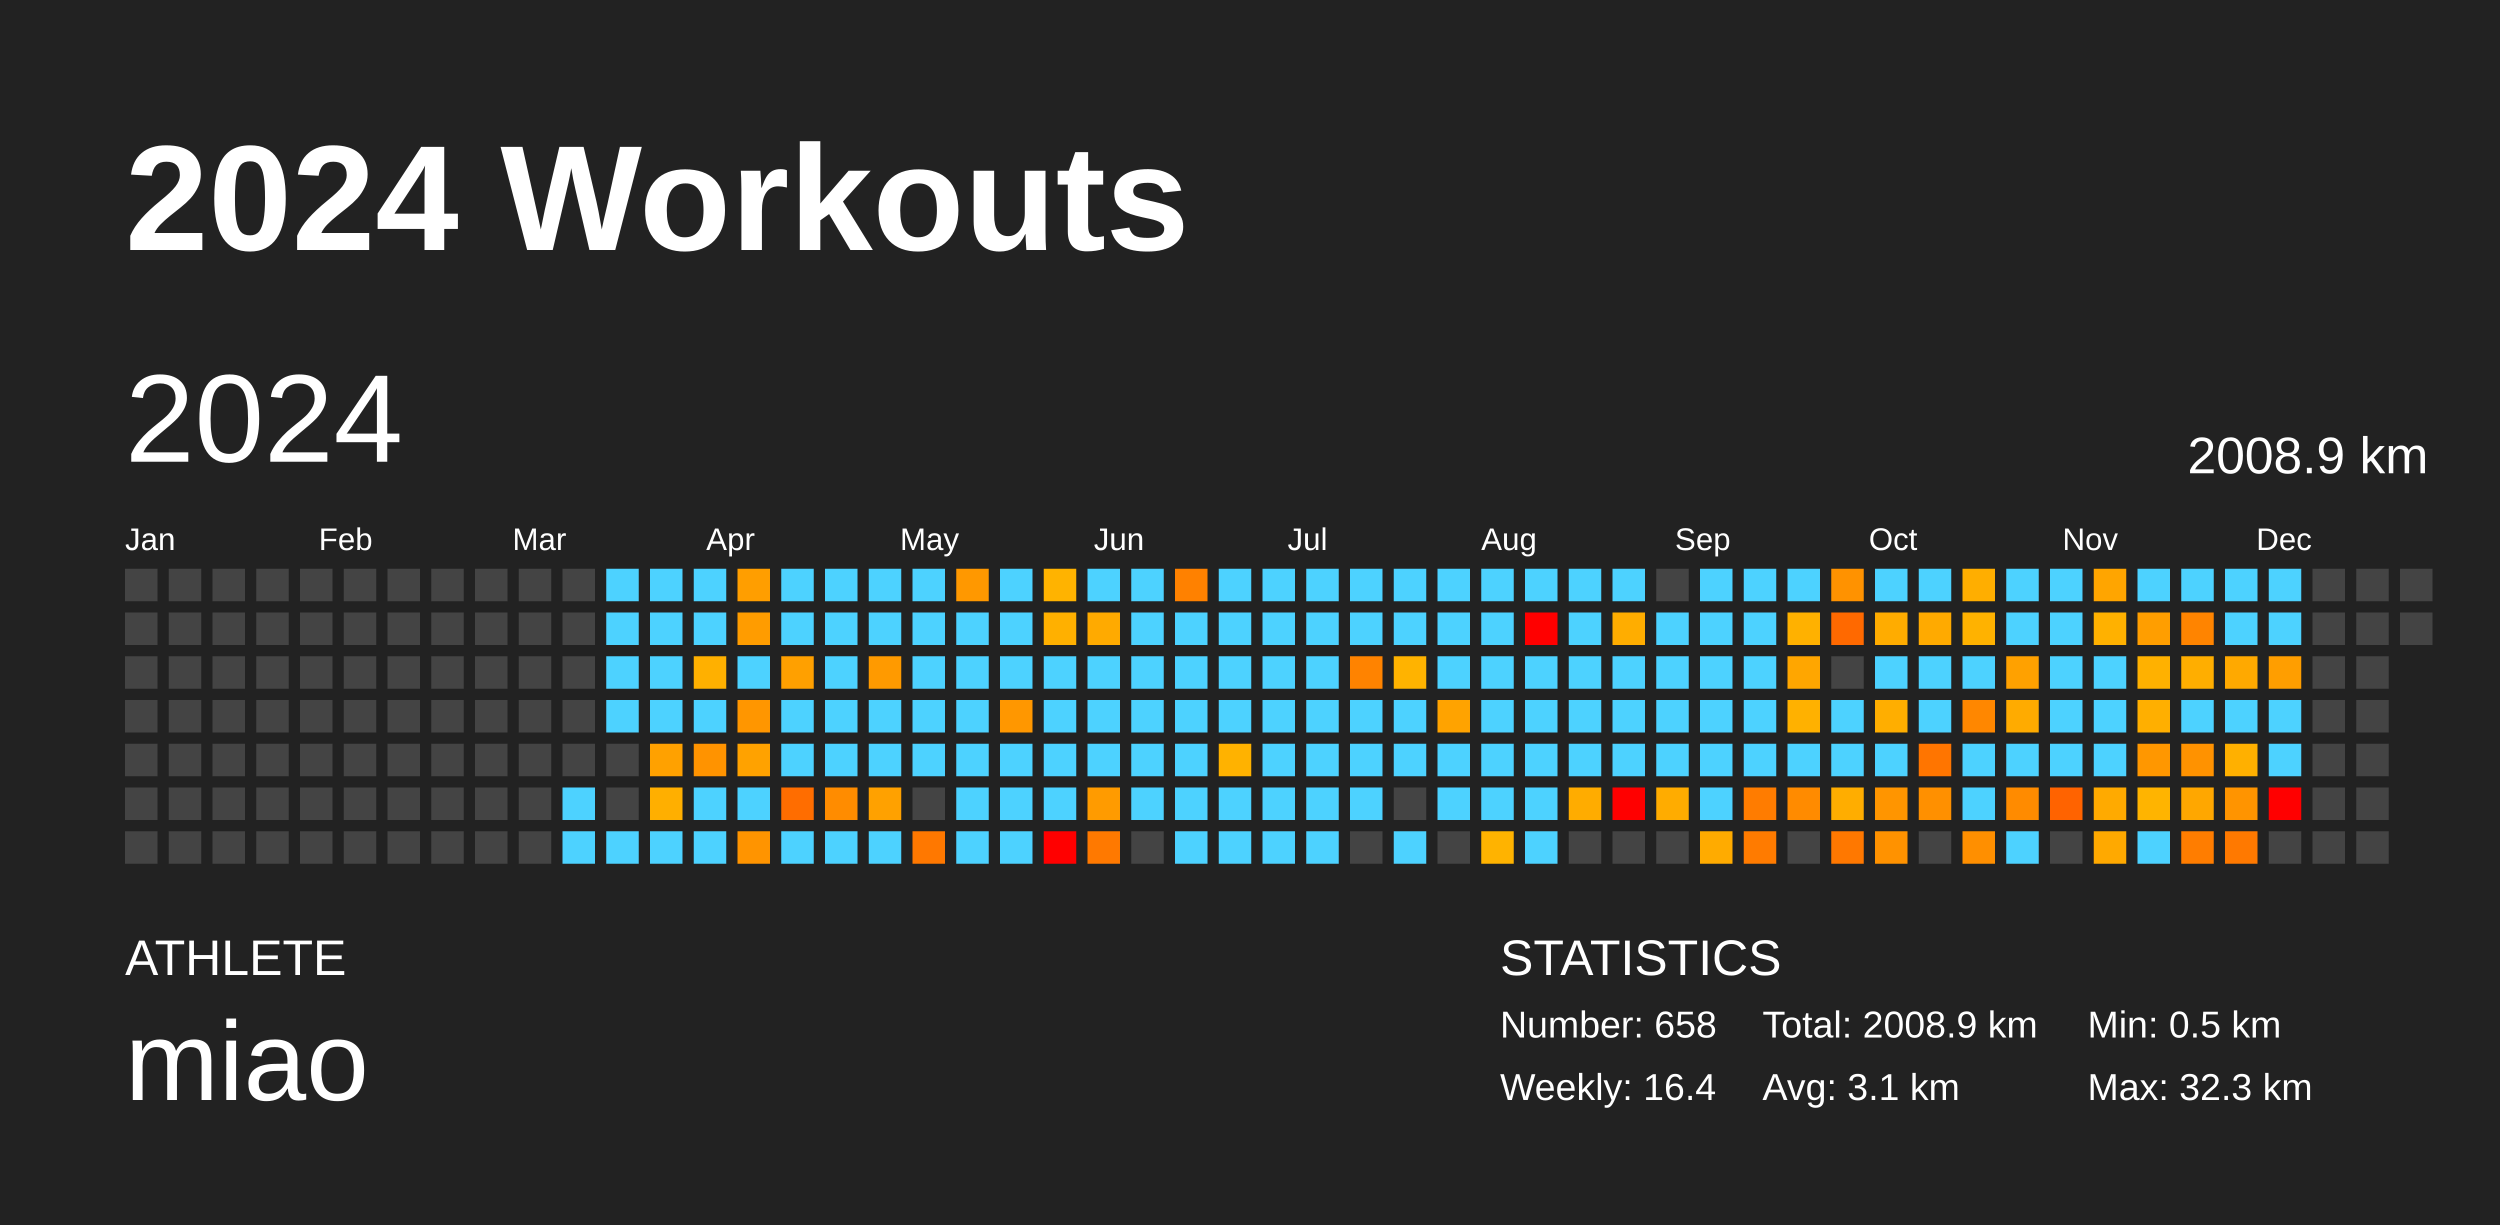
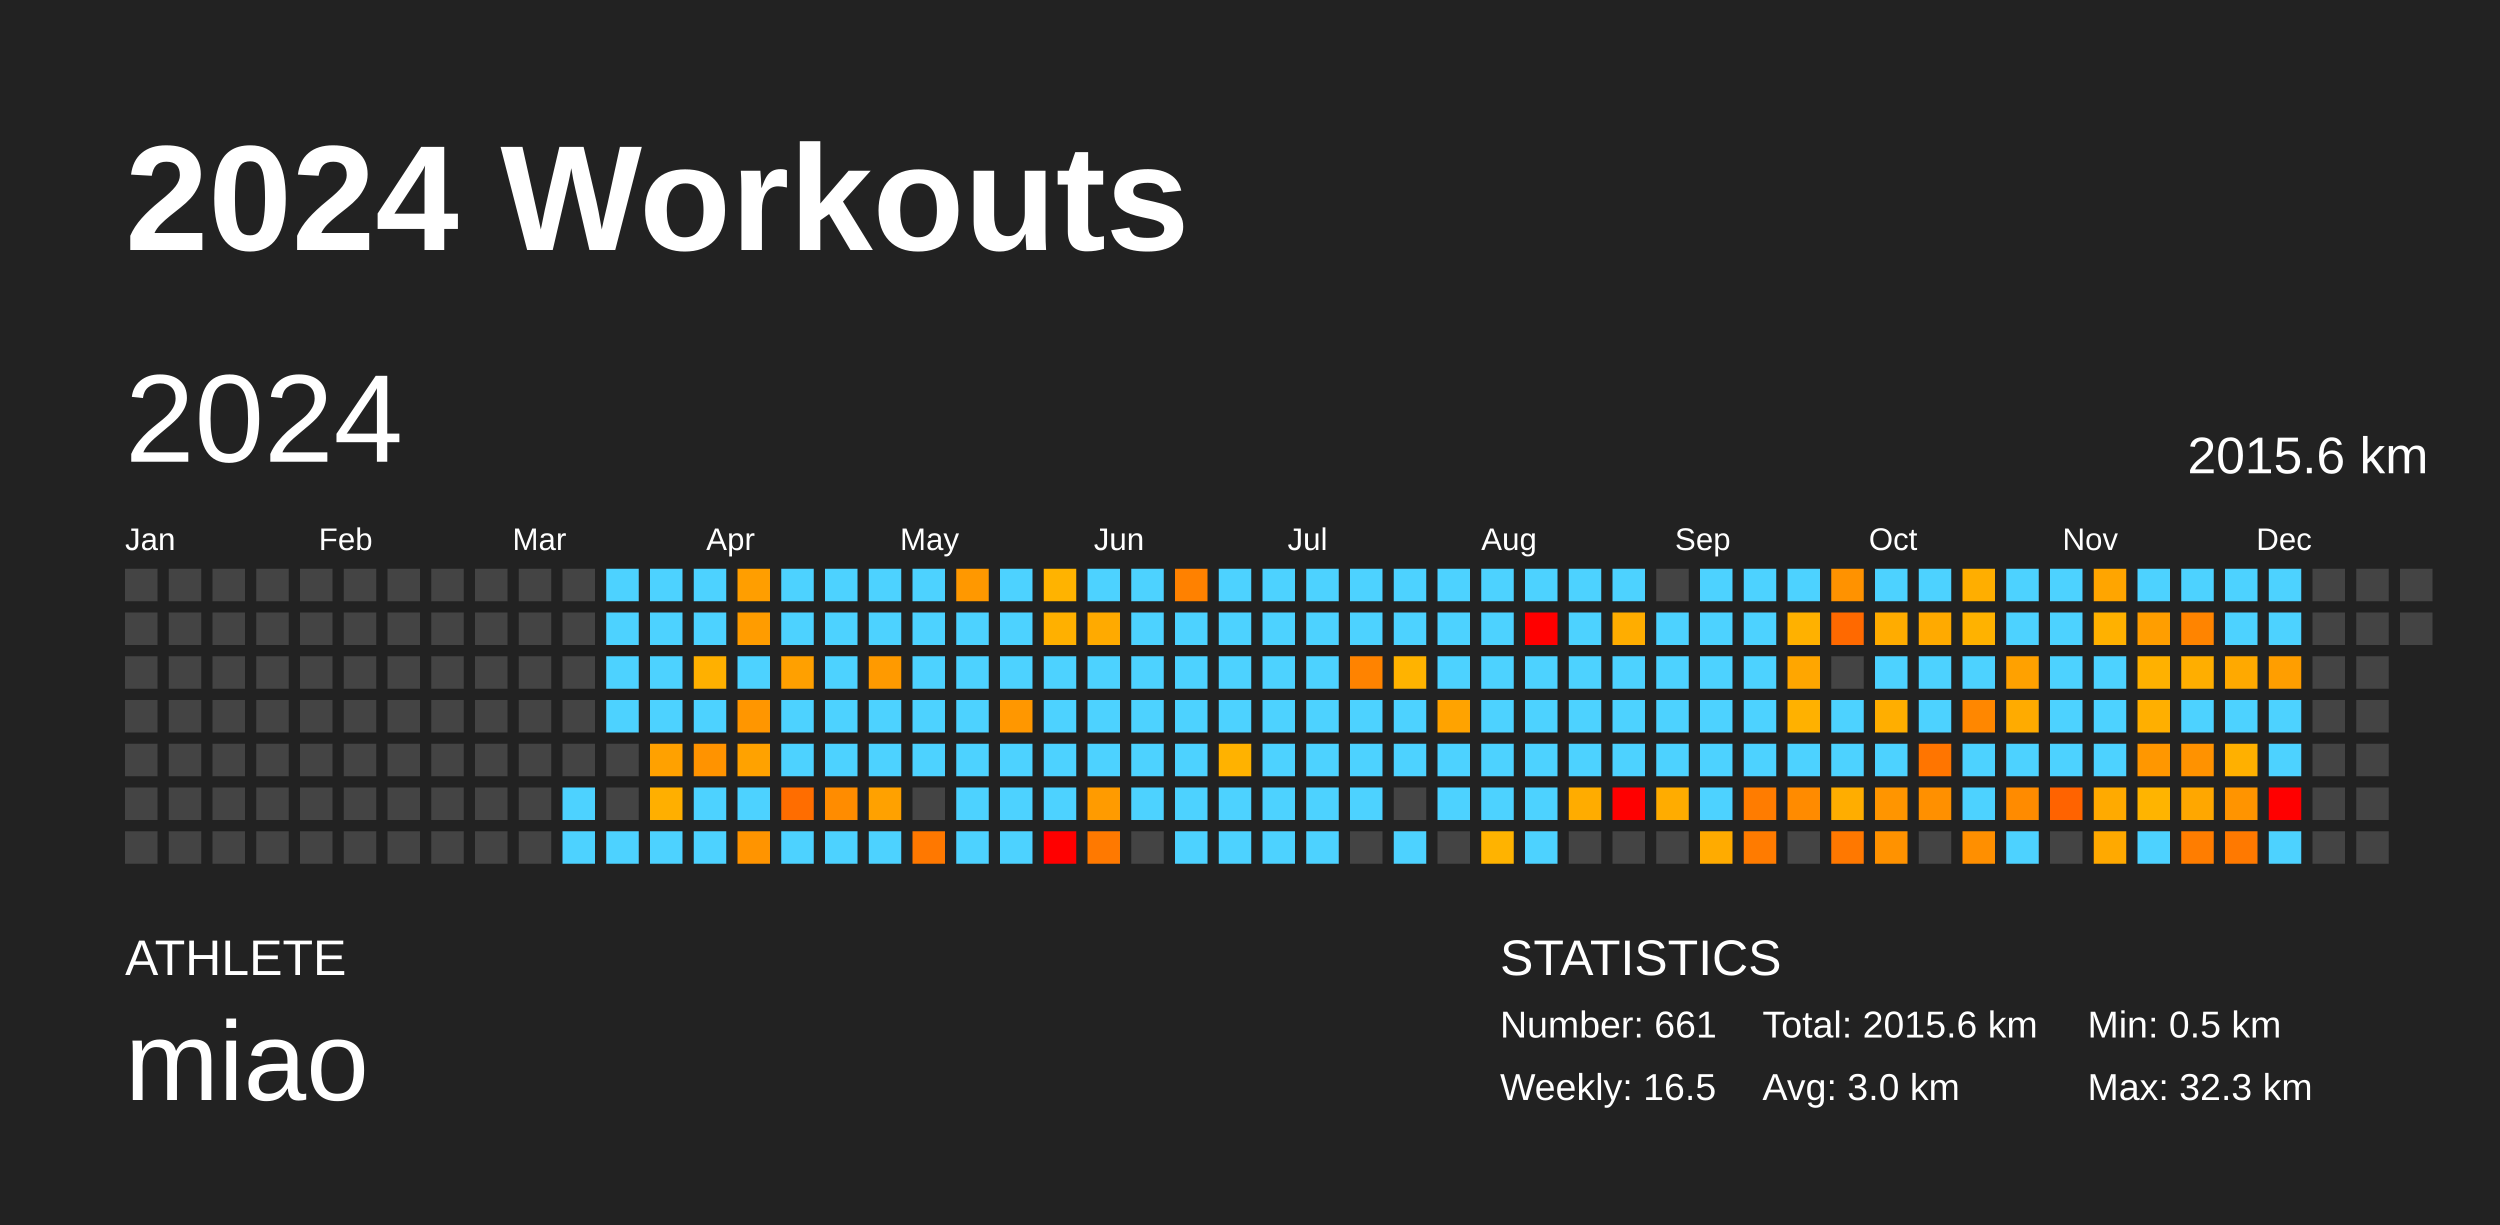
<svg xmlns="http://www.w3.org/2000/svg" baseProfile="full" height="98mm" version="1.1" viewBox="0,0,200,98" width="200mm">
  <defs />
  <rect fill="#222222" height="98" width="200" x="0" y="0" />
  <text fill="#FFFFFF" style="font-size:12px; font-family:Arial; font-weight:bold;" x="10" y="20">2024 Workouts</text>
  <text fill="#FFFFFF" style="font-size:4px; font-family:Arial" x="10" y="78">ATHLETE</text>
  <text fill="#FFFFFF" style="font-size:9px; font-family:Arial" x="10" y="88">miao</text>
  <text fill="#FFFFFF" style="font-size:4px; font-family:Arial" x="120" y="78">STATISTICS</text>
-   <text fill="#FFFFFF" style="font-size:3px; font-family:Arial" x="120" y="83">Number: 658</text>
-   <text fill="#FFFFFF" style="font-size:3px; font-family:Arial" x="120" y="88">Weekly: 16.4</text>
-   <text fill="#FFFFFF" style="font-size:3px; font-family:Arial" x="141" y="83">Total: 2008.9 km</text>
-   <text fill="#FFFFFF" style="font-size:3px; font-family:Arial" x="141" y="88">Avg: 3.1 km</text>
+   <text fill="#FFFFFF" style="font-size:3px; font-family:Arial" x="120" y="83">Number: 661</text>
+   <text fill="#FFFFFF" style="font-size:3px; font-family:Arial" x="120" y="88">Weekly: 16.5</text>
+   <text fill="#FFFFFF" style="font-size:3px; font-family:Arial" x="141" y="83">Total: 2015.6 km</text>
+   <text fill="#FFFFFF" style="font-size:3px; font-family:Arial" x="141" y="88">Avg: 3.0 km</text>
  <text fill="#FFFFFF" style="font-size:3px; font-family:Arial" x="167" y="83">Min: 0.5 km</text>
  <text fill="#FFFFFF" style="font-size:3px; font-family:Arial" x="167" y="88">Max: 32.3 km</text>
  <text dominant-baseline="hanging" fill="#FFFFFF" style="font-size:10.0px; font-family:Arial;" x="10" y="30">2024</text>
-   <text dominant-baseline="hanging" fill="#FFFFFF" style="font-size:4.125px; font-family:Arial;" x="175" y="35">2008.9 km</text>
+   <text dominant-baseline="hanging" fill="#FFFFFF" style="font-size:4.125px; font-family:Arial;" x="175" y="35">2015.6 km</text>
  <text fill="#FFFFFF" style="font-size:2.5px; font-family:Arial" x="10.0" y="44">Jan</text>
  <text fill="#FFFFFF" style="font-size:2.5px; font-family:Arial" x="25.5" y="44">Feb</text>
  <text fill="#FFFFFF" style="font-size:2.5px; font-family:Arial" x="41.0" y="44">Mar</text>
  <text fill="#FFFFFF" style="font-size:2.5px; font-family:Arial" x="56.5" y="44">Apr</text>
  <text fill="#FFFFFF" style="font-size:2.5px; font-family:Arial" x="72.0" y="44">May</text>
  <text fill="#FFFFFF" style="font-size:2.5px; font-family:Arial" x="87.5" y="44">Jun</text>
  <text fill="#FFFFFF" style="font-size:2.5px; font-family:Arial" x="103.0" y="44">Jul</text>
  <text fill="#FFFFFF" style="font-size:2.5px; font-family:Arial" x="118.5" y="44">Aug</text>
  <text fill="#FFFFFF" style="font-size:2.5px; font-family:Arial" x="134.0" y="44">Sep</text>
  <text fill="#FFFFFF" style="font-size:2.5px; font-family:Arial" x="149.5" y="44">Oct</text>
  <text fill="#FFFFFF" style="font-size:2.5px; font-family:Arial" x="165.0" y="44">Nov</text>
  <text fill="#FFFFFF" style="font-size:2.5px; font-family:Arial" x="180.5" y="44">Dec</text>
  <rect fill="#444444" height="2.6" width="2.6" x="10.0" y="45.5" />
  <rect fill="#444444" height="2.6" width="2.6" x="10.0" y="49.0" />
  <rect fill="#444444" height="2.6" width="2.6" x="10.0" y="52.5" />
  <rect fill="#444444" height="2.6" width="2.6" x="10.0" y="56.0" />
  <rect fill="#444444" height="2.6" width="2.6" x="10.0" y="59.5" />
  <rect fill="#444444" height="2.6" width="2.6" x="10.0" y="63.0" />
  <rect fill="#444444" height="2.6" width="2.6" x="10.0" y="66.5" />
  <rect fill="#444444" height="2.6" width="2.6" x="13.5" y="45.5" />
  <rect fill="#444444" height="2.6" width="2.6" x="13.5" y="49.0" />
  <rect fill="#444444" height="2.6" width="2.6" x="13.5" y="52.5" />
  <rect fill="#444444" height="2.6" width="2.6" x="13.5" y="56.0" />
  <rect fill="#444444" height="2.6" width="2.6" x="13.5" y="59.5" />
  <rect fill="#444444" height="2.6" width="2.6" x="13.5" y="63.0" />
  <rect fill="#444444" height="2.6" width="2.6" x="13.5" y="66.5" />
  <rect fill="#444444" height="2.6" width="2.6" x="17.0" y="45.5" />
  <rect fill="#444444" height="2.6" width="2.6" x="17.0" y="49.0" />
  <rect fill="#444444" height="2.6" width="2.6" x="17.0" y="52.5" />
  <rect fill="#444444" height="2.6" width="2.6" x="17.0" y="56.0" />
  <rect fill="#444444" height="2.6" width="2.6" x="17.0" y="59.5" />
  <rect fill="#444444" height="2.6" width="2.6" x="17.0" y="63.0" />
  <rect fill="#444444" height="2.6" width="2.6" x="17.0" y="66.5" />
  <rect fill="#444444" height="2.6" width="2.6" x="20.5" y="45.5" />
  <rect fill="#444444" height="2.6" width="2.6" x="20.5" y="49.0" />
  <rect fill="#444444" height="2.6" width="2.6" x="20.5" y="52.5" />
  <rect fill="#444444" height="2.6" width="2.6" x="20.5" y="56.0" />
  <rect fill="#444444" height="2.6" width="2.6" x="20.5" y="59.5" />
  <rect fill="#444444" height="2.6" width="2.6" x="20.5" y="63.0" />
  <rect fill="#444444" height="2.6" width="2.6" x="20.5" y="66.5" />
  <rect fill="#444444" height="2.6" width="2.6" x="24.0" y="45.5" />
  <rect fill="#444444" height="2.6" width="2.6" x="24.0" y="49.0" />
  <rect fill="#444444" height="2.6" width="2.6" x="24.0" y="52.5" />
  <rect fill="#444444" height="2.6" width="2.6" x="24.0" y="56.0" />
  <rect fill="#444444" height="2.6" width="2.6" x="24.0" y="59.5" />
  <rect fill="#444444" height="2.6" width="2.6" x="24.0" y="63.0" />
  <rect fill="#444444" height="2.6" width="2.6" x="24.0" y="66.5" />
  <rect fill="#444444" height="2.6" width="2.6" x="27.5" y="45.5" />
  <rect fill="#444444" height="2.6" width="2.6" x="27.5" y="49.0" />
  <rect fill="#444444" height="2.6" width="2.6" x="27.5" y="52.5" />
  <rect fill="#444444" height="2.6" width="2.6" x="27.5" y="56.0" />
  <rect fill="#444444" height="2.6" width="2.6" x="27.5" y="59.5" />
  <rect fill="#444444" height="2.6" width="2.6" x="27.5" y="63.0" />
  <rect fill="#444444" height="2.6" width="2.6" x="27.5" y="66.5" />
  <rect fill="#444444" height="2.6" width="2.6" x="31.0" y="45.5" />
  <rect fill="#444444" height="2.6" width="2.6" x="31.0" y="49.0" />
  <rect fill="#444444" height="2.6" width="2.6" x="31.0" y="52.5" />
  <rect fill="#444444" height="2.6" width="2.6" x="31.0" y="56.0" />
  <rect fill="#444444" height="2.6" width="2.6" x="31.0" y="59.5" />
  <rect fill="#444444" height="2.6" width="2.6" x="31.0" y="63.0" />
  <rect fill="#444444" height="2.6" width="2.6" x="31.0" y="66.5" />
  <rect fill="#444444" height="2.6" width="2.6" x="34.5" y="45.5" />
  <rect fill="#444444" height="2.6" width="2.6" x="34.5" y="49.0" />
  <rect fill="#444444" height="2.6" width="2.6" x="34.5" y="52.5" />
  <rect fill="#444444" height="2.6" width="2.6" x="34.5" y="56.0" />
  <rect fill="#444444" height="2.6" width="2.6" x="34.5" y="59.5" />
  <rect fill="#444444" height="2.6" width="2.6" x="34.5" y="63.0" />
  <rect fill="#444444" height="2.6" width="2.6" x="34.5" y="66.5" />
  <rect fill="#444444" height="2.6" width="2.6" x="38.0" y="45.5" />
  <rect fill="#444444" height="2.6" width="2.6" x="38.0" y="49.0" />
  <rect fill="#444444" height="2.6" width="2.6" x="38.0" y="52.5" />
  <rect fill="#444444" height="2.6" width="2.6" x="38.0" y="56.0" />
  <rect fill="#444444" height="2.6" width="2.6" x="38.0" y="59.5" />
  <rect fill="#444444" height="2.6" width="2.6" x="38.0" y="63.0" />
  <rect fill="#444444" height="2.6" width="2.6" x="38.0" y="66.5" />
  <rect fill="#444444" height="2.6" width="2.6" x="41.5" y="45.5" />
  <rect fill="#444444" height="2.6" width="2.6" x="41.5" y="49.0" />
  <rect fill="#444444" height="2.6" width="2.6" x="41.5" y="52.5" />
  <rect fill="#444444" height="2.6" width="2.6" x="41.5" y="56.0" />
  <rect fill="#444444" height="2.6" width="2.6" x="41.5" y="59.5" />
  <rect fill="#444444" height="2.6" width="2.6" x="41.5" y="63.0" />
  <rect fill="#444444" height="2.6" width="2.6" x="41.5" y="66.5" />
  <rect fill="#444444" height="2.6" width="2.6" x="45.0" y="45.5" />
  <rect fill="#444444" height="2.6" width="2.6" x="45.0" y="49.0" />
  <rect fill="#444444" height="2.6" width="2.6" x="45.0" y="52.5" />
  <rect fill="#444444" height="2.6" width="2.6" x="45.0" y="56.0" />
  <rect fill="#444444" height="2.6" width="2.6" x="45.0" y="59.5" />
  <rect fill="#4dd2ff" height="2.6" width="2.6" x="45.0" y="63.0" />
  <rect fill="#4dd2ff" height="2.6" width="2.6" x="45.0" y="66.5" />
  <rect fill="#4dd2ff" height="2.6" width="2.6" x="48.5" y="45.5" />
  <rect fill="#4dd2ff" height="2.6" width="2.6" x="48.5" y="49.0" />
  <rect fill="#4dd2ff" height="2.6" width="2.6" x="48.5" y="52.5" />
  <rect fill="#4dd2ff" height="2.6" width="2.6" x="48.5" y="56.0" />
  <rect fill="#444444" height="2.6" width="2.6" x="48.5" y="59.5" />
  <rect fill="#444444" height="2.6" width="2.6" x="48.5" y="63.0" />
  <rect fill="#4dd2ff" height="2.6" width="2.6" x="48.5" y="66.5" />
  <rect fill="#4dd2ff" height="2.6" width="2.6" x="52.0" y="45.5" />
  <rect fill="#4dd2ff" height="2.6" width="2.6" x="52.0" y="49.0" />
  <rect fill="#4dd2ff" height="2.6" width="2.6" x="52.0" y="52.5" />
  <rect fill="#4dd2ff" height="2.6" width="2.6" x="52.0" y="56.0" />
  <rect fill="#ffa100" height="2.6" width="2.6" x="52.0" y="59.5" />
  <rect fill="#ffaf00" height="2.6" width="2.6" x="52.0" y="63.0" />
  <rect fill="#4dd2ff" height="2.6" width="2.6" x="52.0" y="66.5" />
  <rect fill="#4dd2ff" height="2.6" width="2.6" x="55.5" y="45.5" />
  <rect fill="#4dd2ff" height="2.6" width="2.6" x="55.5" y="49.0" />
  <rect fill="#ffb000" height="2.6" width="2.6" x="55.5" y="52.5" />
  <rect fill="#4dd2ff" height="2.6" width="2.6" x="55.5" y="56.0" />
  <rect fill="#ff9300" height="2.6" width="2.6" x="55.5" y="59.5" />
  <rect fill="#4dd2ff" height="2.6" width="2.6" x="55.5" y="63.0" />
  <rect fill="#4dd2ff" height="2.6" width="2.6" x="55.5" y="66.5" />
  <rect fill="#ff9e00" height="2.6" width="2.6" x="59.0" y="45.5" />
  <rect fill="#ff9c00" height="2.6" width="2.6" x="59.0" y="49.0" />
  <rect fill="#4dd2ff" height="2.6" width="2.6" x="59.0" y="52.5" />
  <rect fill="#ff9600" height="2.6" width="2.6" x="59.0" y="56.0" />
  <rect fill="#ffa200" height="2.6" width="2.6" x="59.0" y="59.5" />
  <rect fill="#4dd2ff" height="2.6" width="2.6" x="59.0" y="63.0" />
  <rect fill="#ff9400" height="2.6" width="2.6" x="59.0" y="66.5" />
  <rect fill="#4dd2ff" height="2.6" width="2.6" x="62.5" y="45.5" />
  <rect fill="#4dd2ff" height="2.6" width="2.6" x="62.5" y="49.0" />
  <rect fill="#ffa000" height="2.6" width="2.6" x="62.5" y="52.5" />
  <rect fill="#4dd2ff" height="2.6" width="2.6" x="62.5" y="56.0" />
  <rect fill="#4dd2ff" height="2.6" width="2.6" x="62.5" y="59.5" />
  <rect fill="#ff6d00" height="2.6" width="2.6" x="62.5" y="63.0" />
  <rect fill="#4dd2ff" height="2.6" width="2.6" x="62.5" y="66.5" />
  <rect fill="#4dd2ff" height="2.6" width="2.6" x="66.0" y="45.5" />
  <rect fill="#4dd2ff" height="2.6" width="2.6" x="66.0" y="49.0" />
  <rect fill="#4dd2ff" height="2.6" width="2.6" x="66.0" y="52.5" />
  <rect fill="#4dd2ff" height="2.6" width="2.6" x="66.0" y="56.0" />
  <rect fill="#4dd2ff" height="2.6" width="2.6" x="66.0" y="59.5" />
  <rect fill="#ff8c00" height="2.6" width="2.6" x="66.0" y="63.0" />
  <rect fill="#4dd2ff" height="2.6" width="2.6" x="66.0" y="66.5" />
  <rect fill="#4dd2ff" height="2.6" width="2.6" x="69.5" y="45.5" />
  <rect fill="#4dd2ff" height="2.6" width="2.6" x="69.5" y="49.0" />
  <rect fill="#ff9a00" height="2.6" width="2.6" x="69.5" y="52.5" />
  <rect fill="#4dd2ff" height="2.6" width="2.6" x="69.5" y="56.0" />
  <rect fill="#4dd2ff" height="2.6" width="2.6" x="69.5" y="59.5" />
  <rect fill="#ffa100" height="2.6" width="2.6" x="69.5" y="63.0" />
  <rect fill="#4dd2ff" height="2.6" width="2.6" x="69.5" y="66.5" />
  <rect fill="#4dd2ff" height="2.6" width="2.6" x="73.0" y="45.5" />
  <rect fill="#4dd2ff" height="2.6" width="2.6" x="73.0" y="49.0" />
  <rect fill="#4dd2ff" height="2.6" width="2.6" x="73.0" y="52.5" />
  <rect fill="#4dd2ff" height="2.6" width="2.6" x="73.0" y="56.0" />
  <rect fill="#4dd2ff" height="2.6" width="2.6" x="73.0" y="59.5" />
  <rect fill="#444444" height="2.6" width="2.6" x="73.0" y="63.0" />
  <rect fill="#ff7800" height="2.6" width="2.6" x="73.0" y="66.5" />
  <rect fill="#ff9800" height="2.6" width="2.6" x="76.5" y="45.5" />
  <rect fill="#4dd2ff" height="2.6" width="2.6" x="76.5" y="49.0" />
  <rect fill="#4dd2ff" height="2.6" width="2.6" x="76.5" y="52.5" />
  <rect fill="#4dd2ff" height="2.6" width="2.6" x="76.5" y="56.0" />
  <rect fill="#4dd2ff" height="2.6" width="2.6" x="76.5" y="59.5" />
  <rect fill="#4dd2ff" height="2.6" width="2.6" x="76.5" y="63.0" />
  <rect fill="#4dd2ff" height="2.6" width="2.6" x="76.5" y="66.5" />
  <rect fill="#4dd2ff" height="2.6" width="2.6" x="80.0" y="45.5" />
  <rect fill="#4dd2ff" height="2.6" width="2.6" x="80.0" y="49.0" />
  <rect fill="#4dd2ff" height="2.6" width="2.6" x="80.0" y="52.5" />
  <rect fill="#ff9700" height="2.6" width="2.6" x="80.0" y="56.0" />
  <rect fill="#4dd2ff" height="2.6" width="2.6" x="80.0" y="59.5" />
  <rect fill="#4dd2ff" height="2.6" width="2.6" x="80.0" y="63.0" />
  <rect fill="#4dd2ff" height="2.6" width="2.6" x="80.0" y="66.5" />
  <rect fill="#ffb300" height="2.6" width="2.6" x="83.5" y="45.5" />
  <rect fill="#ffb000" height="2.6" width="2.6" x="83.5" y="49.0" />
  <rect fill="#4dd2ff" height="2.6" width="2.6" x="83.5" y="52.5" />
  <rect fill="#4dd2ff" height="2.6" width="2.6" x="83.5" y="56.0" />
  <rect fill="#4dd2ff" height="2.6" width="2.6" x="83.5" y="59.5" />
  <rect fill="#4dd2ff" height="2.6" width="2.6" x="83.5" y="63.0" />
  <rect fill="red" height="2.6" width="2.6" x="83.5" y="66.5" />
  <rect fill="#4dd2ff" height="2.6" width="2.6" x="87.0" y="45.5" />
  <rect fill="#ffaa00" height="2.6" width="2.6" x="87.0" y="49.0" />
  <rect fill="#4dd2ff" height="2.6" width="2.6" x="87.0" y="52.5" />
  <rect fill="#4dd2ff" height="2.6" width="2.6" x="87.0" y="56.0" />
  <rect fill="#4dd2ff" height="2.6" width="2.6" x="87.0" y="59.5" />
  <rect fill="#ff9b00" height="2.6" width="2.6" x="87.0" y="63.0" />
  <rect fill="#ff7900" height="2.6" width="2.6" x="87.0" y="66.5" />
  <rect fill="#4dd2ff" height="2.6" width="2.6" x="90.5" y="45.5" />
  <rect fill="#4dd2ff" height="2.6" width="2.6" x="90.5" y="49.0" />
  <rect fill="#4dd2ff" height="2.6" width="2.6" x="90.5" y="52.5" />
  <rect fill="#4dd2ff" height="2.6" width="2.6" x="90.5" y="56.0" />
  <rect fill="#4dd2ff" height="2.6" width="2.6" x="90.5" y="59.5" />
  <rect fill="#4dd2ff" height="2.6" width="2.6" x="90.5" y="63.0" />
  <rect fill="#444444" height="2.6" width="2.6" x="90.5" y="66.5" />
  <rect fill="#ff8100" height="2.6" width="2.6" x="94.0" y="45.5" />
  <rect fill="#4dd2ff" height="2.6" width="2.6" x="94.0" y="49.0" />
  <rect fill="#4dd2ff" height="2.6" width="2.6" x="94.0" y="52.5" />
  <rect fill="#4dd2ff" height="2.6" width="2.6" x="94.0" y="56.0" />
  <rect fill="#4dd2ff" height="2.6" width="2.6" x="94.0" y="59.5" />
  <rect fill="#4dd2ff" height="2.6" width="2.6" x="94.0" y="63.0" />
  <rect fill="#4dd2ff" height="2.6" width="2.6" x="94.0" y="66.5" />
  <rect fill="#4dd2ff" height="2.6" width="2.6" x="97.5" y="45.5" />
  <rect fill="#4dd2ff" height="2.6" width="2.6" x="97.5" y="49.0" />
  <rect fill="#4dd2ff" height="2.6" width="2.6" x="97.5" y="52.5" />
  <rect fill="#4dd2ff" height="2.6" width="2.6" x="97.5" y="56.0" />
  <rect fill="#ffb200" height="2.6" width="2.6" x="97.5" y="59.5" />
  <rect fill="#4dd2ff" height="2.6" width="2.6" x="97.5" y="63.0" />
  <rect fill="#4dd2ff" height="2.6" width="2.6" x="97.5" y="66.5" />
  <rect fill="#4dd2ff" height="2.6" width="2.6" x="101.0" y="45.5" />
  <rect fill="#4dd2ff" height="2.6" width="2.6" x="101.0" y="49.0" />
  <rect fill="#4dd2ff" height="2.6" width="2.6" x="101.0" y="52.5" />
  <rect fill="#4dd2ff" height="2.6" width="2.6" x="101.0" y="56.0" />
  <rect fill="#4dd2ff" height="2.6" width="2.6" x="101.0" y="59.5" />
  <rect fill="#4dd2ff" height="2.6" width="2.6" x="101.0" y="63.0" />
  <rect fill="#4dd2ff" height="2.6" width="2.6" x="101.0" y="66.5" />
  <rect fill="#4dd2ff" height="2.6" width="2.6" x="104.5" y="45.5" />
  <rect fill="#4dd2ff" height="2.6" width="2.6" x="104.5" y="49.0" />
  <rect fill="#4dd2ff" height="2.6" width="2.6" x="104.5" y="52.5" />
  <rect fill="#4dd2ff" height="2.6" width="2.6" x="104.5" y="56.0" />
  <rect fill="#4dd2ff" height="2.6" width="2.6" x="104.5" y="59.5" />
  <rect fill="#4dd2ff" height="2.6" width="2.6" x="104.5" y="63.0" />
  <rect fill="#4dd2ff" height="2.6" width="2.6" x="104.5" y="66.5" />
  <rect fill="#4dd2ff" height="2.6" width="2.6" x="108.0" y="45.5" />
  <rect fill="#4dd2ff" height="2.6" width="2.6" x="108.0" y="49.0" />
  <rect fill="#ff8300" height="2.6" width="2.6" x="108.0" y="52.5" />
  <rect fill="#4dd2ff" height="2.6" width="2.6" x="108.0" y="56.0" />
  <rect fill="#4dd2ff" height="2.6" width="2.6" x="108.0" y="59.5" />
  <rect fill="#4dd2ff" height="2.6" width="2.6" x="108.0" y="63.0" />
  <rect fill="#444444" height="2.6" width="2.6" x="108.0" y="66.5" />
  <rect fill="#4dd2ff" height="2.6" width="2.6" x="111.5" y="45.5" />
  <rect fill="#4dd2ff" height="2.6" width="2.6" x="111.5" y="49.0" />
  <rect fill="#ffb300" height="2.6" width="2.6" x="111.5" y="52.5" />
  <rect fill="#4dd2ff" height="2.6" width="2.6" x="111.5" y="56.0" />
  <rect fill="#4dd2ff" height="2.6" width="2.6" x="111.5" y="59.5" />
  <rect fill="#444444" height="2.6" width="2.6" x="111.5" y="63.0" />
  <rect fill="#4dd2ff" height="2.6" width="2.6" x="111.5" y="66.5" />
  <rect fill="#4dd2ff" height="2.6" width="2.6" x="115.0" y="45.5" />
  <rect fill="#4dd2ff" height="2.6" width="2.6" x="115.0" y="49.0" />
  <rect fill="#4dd2ff" height="2.6" width="2.6" x="115.0" y="52.5" />
  <rect fill="#ffa300" height="2.6" width="2.6" x="115.0" y="56.0" />
  <rect fill="#4dd2ff" height="2.6" width="2.6" x="115.0" y="59.5" />
  <rect fill="#4dd2ff" height="2.6" width="2.6" x="115.0" y="63.0" />
  <rect fill="#444444" height="2.6" width="2.6" x="115.0" y="66.5" />
  <rect fill="#4dd2ff" height="2.6" width="2.6" x="118.5" y="45.5" />
  <rect fill="#4dd2ff" height="2.6" width="2.6" x="118.5" y="49.0" />
  <rect fill="#4dd2ff" height="2.6" width="2.6" x="118.5" y="52.5" />
  <rect fill="#4dd2ff" height="2.6" width="2.6" x="118.5" y="56.0" />
  <rect fill="#4dd2ff" height="2.6" width="2.6" x="118.5" y="59.5" />
  <rect fill="#4dd2ff" height="2.6" width="2.6" x="118.5" y="63.0" />
  <rect fill="#ffb300" height="2.6" width="2.6" x="118.5" y="66.5" />
  <rect fill="#4dd2ff" height="2.6" width="2.6" x="122.0" y="45.5" />
  <rect fill="red" height="2.6" width="2.6" x="122.0" y="49.0" />
  <rect fill="#4dd2ff" height="2.6" width="2.6" x="122.0" y="52.5" />
  <rect fill="#4dd2ff" height="2.6" width="2.6" x="122.0" y="56.0" />
  <rect fill="#4dd2ff" height="2.6" width="2.6" x="122.0" y="59.5" />
  <rect fill="#4dd2ff" height="2.6" width="2.6" x="122.0" y="63.0" />
  <rect fill="#4dd2ff" height="2.6" width="2.6" x="122.0" y="66.5" />
  <rect fill="#4dd2ff" height="2.6" width="2.6" x="125.5" y="45.5" />
  <rect fill="#4dd2ff" height="2.6" width="2.6" x="125.5" y="49.0" />
  <rect fill="#4dd2ff" height="2.6" width="2.6" x="125.5" y="52.5" />
  <rect fill="#4dd2ff" height="2.6" width="2.6" x="125.5" y="56.0" />
  <rect fill="#4dd2ff" height="2.6" width="2.6" x="125.5" y="59.5" />
  <rect fill="#ffac00" height="2.6" width="2.6" x="125.5" y="63.0" />
  <rect fill="#444444" height="2.6" width="2.6" x="125.5" y="66.5" />
  <rect fill="#4dd2ff" height="2.6" width="2.6" x="129.0" y="45.5" />
  <rect fill="#ffad00" height="2.6" width="2.6" x="129.0" y="49.0" />
  <rect fill="#4dd2ff" height="2.6" width="2.6" x="129.0" y="52.5" />
  <rect fill="#4dd2ff" height="2.6" width="2.6" x="129.0" y="56.0" />
  <rect fill="#4dd2ff" height="2.6" width="2.6" x="129.0" y="59.5" />
  <rect fill="red" height="2.6" width="2.6" x="129.0" y="63.0" />
  <rect fill="#444444" height="2.6" width="2.6" x="129.0" y="66.5" />
  <rect fill="#444444" height="2.6" width="2.6" x="132.5" y="45.5" />
  <rect fill="#4dd2ff" height="2.6" width="2.6" x="132.5" y="49.0" />
  <rect fill="#4dd2ff" height="2.6" width="2.6" x="132.5" y="52.5" />
  <rect fill="#4dd2ff" height="2.6" width="2.6" x="132.5" y="56.0" />
  <rect fill="#4dd2ff" height="2.6" width="2.6" x="132.5" y="59.5" />
  <rect fill="#ffac00" height="2.6" width="2.6" x="132.5" y="63.0" />
  <rect fill="#444444" height="2.6" width="2.6" x="132.5" y="66.5" />
  <rect fill="#4dd2ff" height="2.6" width="2.6" x="136.0" y="45.5" />
  <rect fill="#4dd2ff" height="2.6" width="2.6" x="136.0" y="49.0" />
  <rect fill="#4dd2ff" height="2.6" width="2.6" x="136.0" y="52.5" />
  <rect fill="#4dd2ff" height="2.6" width="2.6" x="136.0" y="56.0" />
  <rect fill="#4dd2ff" height="2.6" width="2.6" x="136.0" y="59.5" />
  <rect fill="#4dd2ff" height="2.6" width="2.6" x="136.0" y="63.0" />
  <rect fill="#ffab00" height="2.6" width="2.6" x="136.0" y="66.5" />
  <rect fill="#4dd2ff" height="2.6" width="2.6" x="139.5" y="45.5" />
  <rect fill="#4dd2ff" height="2.6" width="2.6" x="139.5" y="49.0" />
  <rect fill="#4dd2ff" height="2.6" width="2.6" x="139.5" y="52.5" />
  <rect fill="#4dd2ff" height="2.6" width="2.6" x="139.5" y="56.0" />
  <rect fill="#4dd2ff" height="2.6" width="2.6" x="139.5" y="59.5" />
  <rect fill="#ff7c00" height="2.6" width="2.6" x="139.5" y="63.0" />
  <rect fill="#ff7b00" height="2.6" width="2.6" x="139.5" y="66.5" />
  <rect fill="#4dd2ff" height="2.6" width="2.6" x="143.0" y="45.5" />
  <rect fill="#ffb100" height="2.6" width="2.6" x="143.0" y="49.0" />
  <rect fill="#ffa600" height="2.6" width="2.6" x="143.0" y="52.5" />
  <rect fill="#ffb100" height="2.6" width="2.6" x="143.0" y="56.0" />
  <rect fill="#4dd2ff" height="2.6" width="2.6" x="143.0" y="59.5" />
  <rect fill="#ff8b00" height="2.6" width="2.6" x="143.0" y="63.0" />
  <rect fill="#444444" height="2.6" width="2.6" x="143.0" y="66.5" />
  <rect fill="#ff9200" height="2.6" width="2.6" x="146.5" y="45.5" />
  <rect fill="#ff6900" height="2.6" width="2.6" x="146.5" y="49.0" />
  <rect fill="#444444" height="2.6" width="2.6" x="146.5" y="52.5" />
  <rect fill="#4dd2ff" height="2.6" width="2.6" x="146.5" y="56.0" />
  <rect fill="#4dd2ff" height="2.6" width="2.6" x="146.5" y="59.5" />
  <rect fill="#ffad00" height="2.6" width="2.6" x="146.5" y="63.0" />
  <rect fill="#ff7800" height="2.6" width="2.6" x="146.5" y="66.5" />
  <rect fill="#4dd2ff" height="2.6" width="2.6" x="150.0" y="45.5" />
  <rect fill="#ffac00" height="2.6" width="2.6" x="150.0" y="49.0" />
  <rect fill="#4dd2ff" height="2.6" width="2.6" x="150.0" y="52.5" />
  <rect fill="#ffae00" height="2.6" width="2.6" x="150.0" y="56.0" />
  <rect fill="#4dd2ff" height="2.6" width="2.6" x="150.0" y="59.5" />
  <rect fill="#ff9500" height="2.6" width="2.6" x="150.0" y="63.0" />
  <rect fill="#ff9200" height="2.6" width="2.6" x="150.0" y="66.5" />
  <rect fill="#4dd2ff" height="2.6" width="2.6" x="153.5" y="45.5" />
  <rect fill="#ffaa00" height="2.6" width="2.6" x="153.5" y="49.0" />
  <rect fill="#4dd2ff" height="2.6" width="2.6" x="153.5" y="52.5" />
  <rect fill="#4dd2ff" height="2.6" width="2.6" x="153.5" y="56.0" />
  <rect fill="#ff7500" height="2.6" width="2.6" x="153.5" y="59.5" />
  <rect fill="#ff9000" height="2.6" width="2.6" x="153.5" y="63.0" />
  <rect fill="#444444" height="2.6" width="2.6" x="153.5" y="66.5" />
  <rect fill="#ffae00" height="2.6" width="2.6" x="157.0" y="45.5" />
  <rect fill="#ffb200" height="2.6" width="2.6" x="157.0" y="49.0" />
  <rect fill="#4dd2ff" height="2.6" width="2.6" x="157.0" y="52.5" />
  <rect fill="#ff8700" height="2.6" width="2.6" x="157.0" y="56.0" />
  <rect fill="#4dd2ff" height="2.6" width="2.6" x="157.0" y="59.5" />
  <rect fill="#4dd2ff" height="2.6" width="2.6" x="157.0" y="63.0" />
  <rect fill="#ff8f00" height="2.6" width="2.6" x="157.0" y="66.5" />
  <rect fill="#4dd2ff" height="2.6" width="2.6" x="160.5" y="45.5" />
  <rect fill="#4dd2ff" height="2.6" width="2.6" x="160.5" y="49.0" />
  <rect fill="#ffa100" height="2.6" width="2.6" x="160.5" y="52.5" />
  <rect fill="#ffab00" height="2.6" width="2.6" x="160.5" y="56.0" />
  <rect fill="#4dd2ff" height="2.6" width="2.6" x="160.5" y="59.5" />
  <rect fill="#ff8b00" height="2.6" width="2.6" x="160.5" y="63.0" />
  <rect fill="#4dd2ff" height="2.6" width="2.6" x="160.5" y="66.5" />
  <rect fill="#4dd2ff" height="2.6" width="2.6" x="164.0" y="45.5" />
  <rect fill="#4dd2ff" height="2.6" width="2.6" x="164.0" y="49.0" />
  <rect fill="#4dd2ff" height="2.6" width="2.6" x="164.0" y="52.5" />
  <rect fill="#4dd2ff" height="2.6" width="2.6" x="164.0" y="56.0" />
  <rect fill="#4dd2ff" height="2.6" width="2.6" x="164.0" y="59.5" />
  <rect fill="#ff6300" height="2.6" width="2.6" x="164.0" y="63.0" />
  <rect fill="#444444" height="2.6" width="2.6" x="164.0" y="66.5" />
  <rect fill="#ffa500" height="2.6" width="2.6" x="167.5" y="45.5" />
  <rect fill="#ffb100" height="2.6" width="2.6" x="167.5" y="49.0" />
  <rect fill="#4dd2ff" height="2.6" width="2.6" x="167.5" y="52.5" />
  <rect fill="#4dd2ff" height="2.6" width="2.6" x="167.5" y="56.0" />
  <rect fill="#4dd2ff" height="2.6" width="2.6" x="167.5" y="59.5" />
  <rect fill="#ffaa00" height="2.6" width="2.6" x="167.5" y="63.0" />
  <rect fill="#ffa900" height="2.6" width="2.6" x="167.5" y="66.5" />
  <rect fill="#4dd2ff" height="2.6" width="2.6" x="171.0" y="45.5" />
  <rect fill="#ff9e00" height="2.6" width="2.6" x="171.0" y="49.0" />
  <rect fill="#ffb100" height="2.6" width="2.6" x="171.0" y="52.5" />
  <rect fill="#ffaf00" height="2.6" width="2.6" x="171.0" y="56.0" />
  <rect fill="#ff9700" height="2.6" width="2.6" x="171.0" y="59.5" />
  <rect fill="#ffb400" height="2.6" width="2.6" x="171.0" y="63.0" />
  <rect fill="#4dd2ff" height="2.6" width="2.6" x="171.0" y="66.5" />
  <rect fill="#4dd2ff" height="2.6" width="2.6" x="174.5" y="45.5" />
  <rect fill="#ff8400" height="2.6" width="2.6" x="174.5" y="49.0" />
  <rect fill="#ffae00" height="2.6" width="2.6" x="174.5" y="52.5" />
  <rect fill="#4dd2ff" height="2.6" width="2.6" x="174.5" y="56.0" />
  <rect fill="#ff9200" height="2.6" width="2.6" x="174.5" y="59.5" />
  <rect fill="#ffa700" height="2.6" width="2.6" x="174.5" y="63.0" />
  <rect fill="#ff7d00" height="2.6" width="2.6" x="174.5" y="66.5" />
  <rect fill="#4dd2ff" height="2.6" width="2.6" x="178.0" y="45.5" />
  <rect fill="#4dd2ff" height="2.6" width="2.6" x="178.0" y="49.0" />
  <rect fill="#ffa900" height="2.6" width="2.6" x="178.0" y="52.5" />
  <rect fill="#4dd2ff" height="2.6" width="2.6" x="178.0" y="56.0" />
  <rect fill="#ffb000" height="2.6" width="2.6" x="178.0" y="59.5" />
  <rect fill="#ff9400" height="2.6" width="2.6" x="178.0" y="63.0" />
  <rect fill="#ff7900" height="2.6" width="2.6" x="178.0" y="66.5" />
  <rect fill="#4dd2ff" height="2.6" width="2.6" x="181.5" y="45.5" />
  <rect fill="#4dd2ff" height="2.6" width="2.6" x="181.5" y="49.0" />
  <rect fill="#ff9e00" height="2.6" width="2.6" x="181.5" y="52.5" />
  <rect fill="#4dd2ff" height="2.6" width="2.6" x="181.5" y="56.0" />
  <rect fill="#4dd2ff" height="2.6" width="2.6" x="181.5" y="59.5" />
  <rect fill="red" height="2.6" width="2.6" x="181.5" y="63.0" />
-   <rect fill="#444444" height="2.6" width="2.6" x="181.5" y="66.5" />
+   <rect fill="#4dd2ff" height="2.6" width="2.6" x="181.5" y="66.5" />
  <rect fill="#444444" height="2.6" width="2.6" x="185.0" y="45.5" />
  <rect fill="#444444" height="2.6" width="2.6" x="185.0" y="49.0" />
  <rect fill="#444444" height="2.6" width="2.6" x="185.0" y="52.5" />
  <rect fill="#444444" height="2.6" width="2.6" x="185.0" y="56.0" />
  <rect fill="#444444" height="2.6" width="2.6" x="185.0" y="59.5" />
  <rect fill="#444444" height="2.6" width="2.6" x="185.0" y="63.0" />
  <rect fill="#444444" height="2.6" width="2.6" x="185.0" y="66.5" />
  <rect fill="#444444" height="2.6" width="2.6" x="188.5" y="45.5" />
  <rect fill="#444444" height="2.6" width="2.6" x="188.5" y="49.0" />
  <rect fill="#444444" height="2.6" width="2.6" x="188.5" y="52.5" />
  <rect fill="#444444" height="2.6" width="2.6" x="188.5" y="56.0" />
  <rect fill="#444444" height="2.6" width="2.6" x="188.5" y="59.5" />
  <rect fill="#444444" height="2.6" width="2.6" x="188.5" y="63.0" />
  <rect fill="#444444" height="2.6" width="2.6" x="188.5" y="66.5" />
  <rect fill="#444444" height="2.6" width="2.6" x="192.0" y="45.5" />
  <rect fill="#444444" height="2.6" width="2.6" x="192.0" y="49.0" />
</svg>
